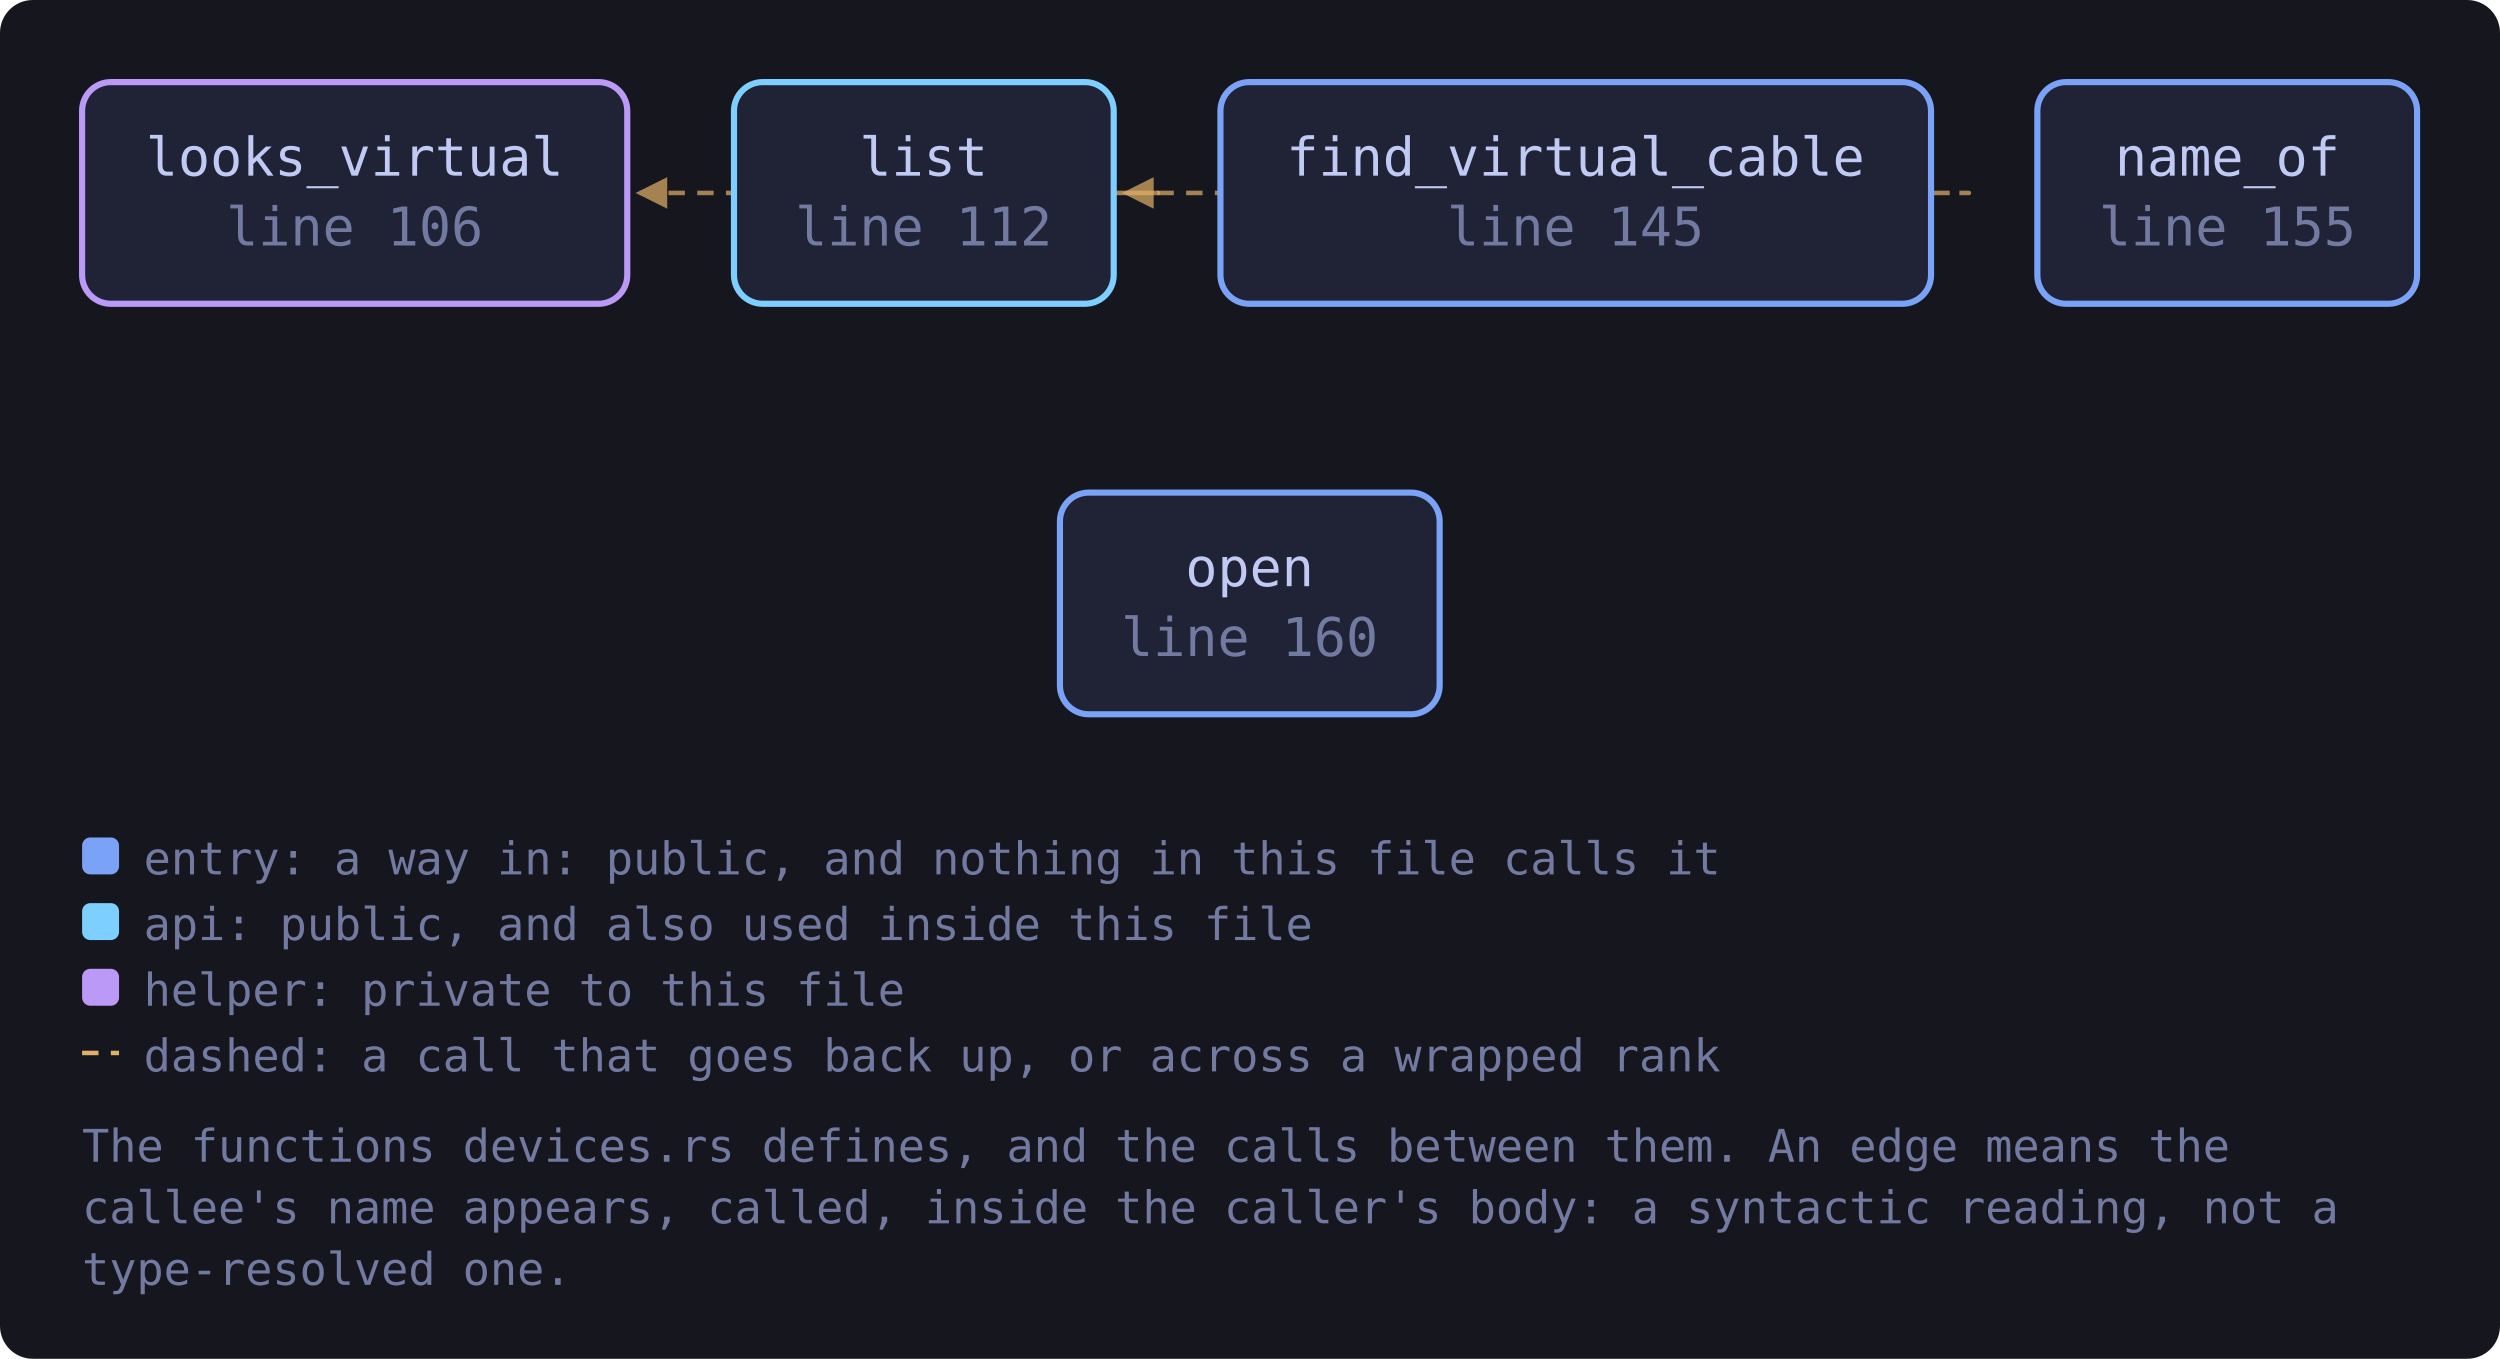
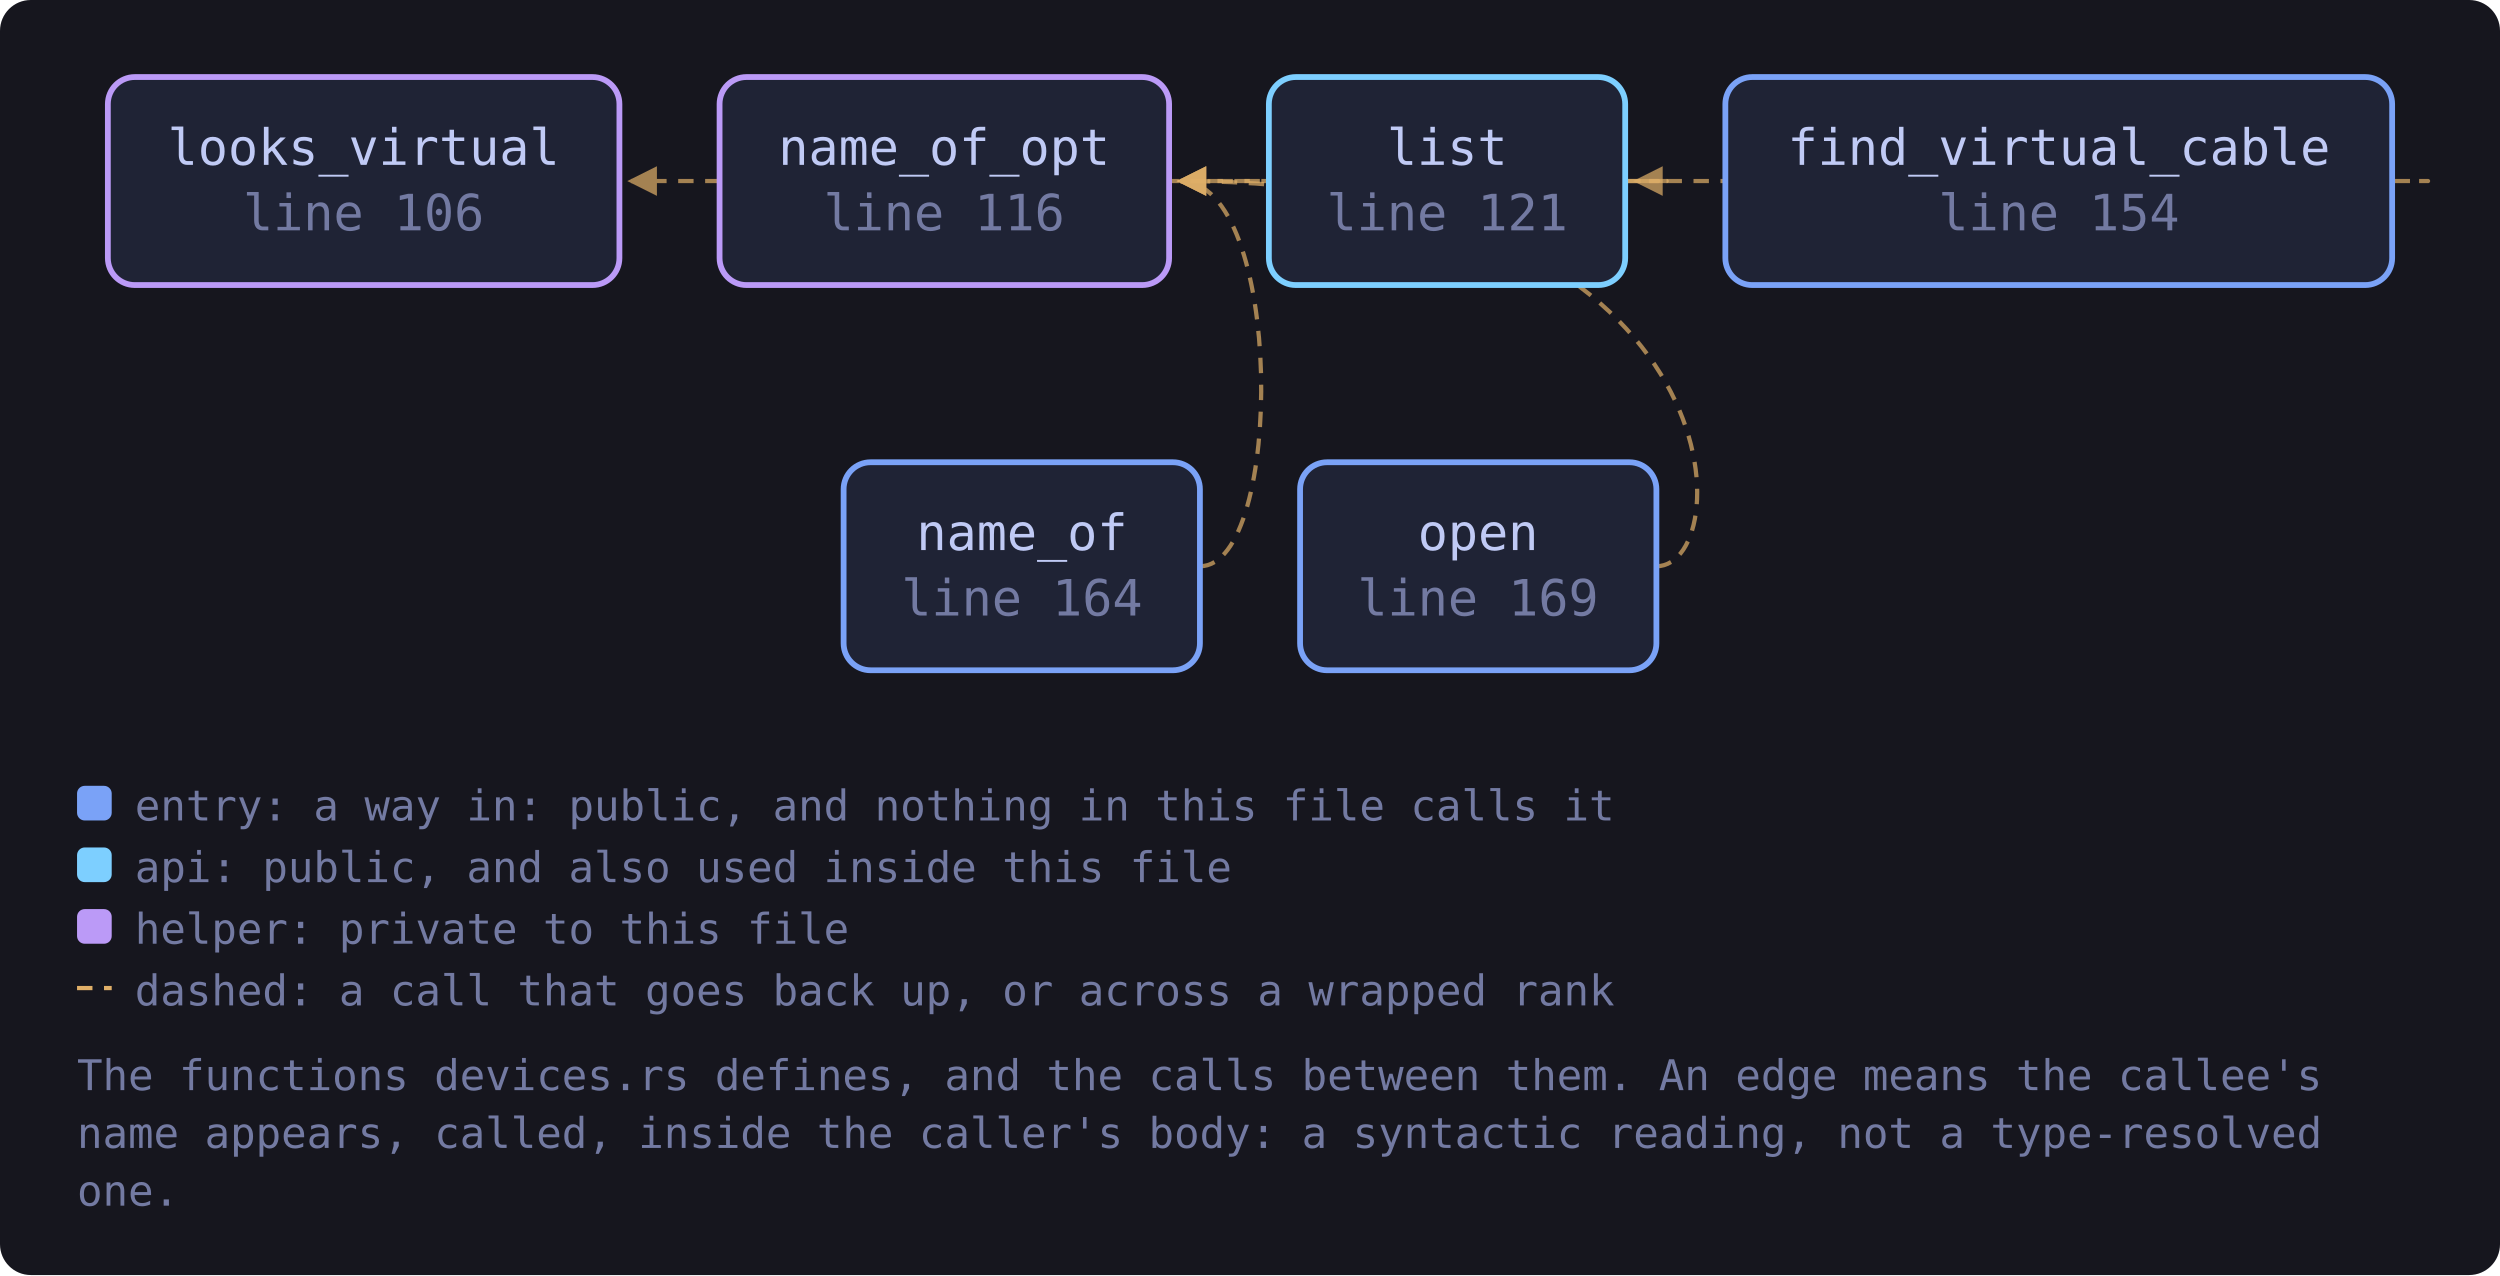
- <svg xmlns="http://www.w3.org/2000/svg" viewBox="0 0 609 331" width="609" height="331" style="max-width:100%;height:auto" role="img" aria-label="flowchart">
+ <svg xmlns="http://www.w3.org/2000/svg" viewBox="0 0 649 331" width="649" height="331" style="max-width:100%;height:auto" role="img" aria-label="flowchart">
  <defs>
    <marker id="a-muted" viewBox="0 0 8 8" refX="7" refY="4" markerWidth="7" markerHeight="7" orient="auto-start-reverse">
      <path d="M0 0 L8 4 L0 8 z" fill="var(--muted, #737aa2)" />
    </marker>
    <marker id="a-warn" viewBox="0 0 8 8" refX="7" refY="4" markerWidth="7" markerHeight="7" orient="auto-start-reverse">
      <path d="M0 0 L8 4 L0 8 z" fill="var(--warn, #e0af68)" />
    </marker>
    <marker id="a-accent" viewBox="0 0 8 8" refX="7" refY="4" markerWidth="7" markerHeight="7" orient="auto-start-reverse">
      <path d="M0 0 L8 4 L0 8 z" fill="var(--accent, #7aa2f7)" />
    </marker>
    <marker id="a-cyan" viewBox="0 0 8 8" refX="7" refY="4" markerWidth="7" markerHeight="7" orient="auto-start-reverse">
      <path d="M0 0 L8 4 L0 8 z" fill="var(--cyan, #7dcfff)" />
    </marker>
    <marker id="a-accent-2" viewBox="0 0 8 8" refX="7" refY="4" markerWidth="7" markerHeight="7" orient="auto-start-reverse">
      <path d="M0 0 L8 4 L0 8 z" fill="var(--accent-2, #bb9af7)" />
    </marker>
  </defs>
-   <rect x="0" y="0" width="609" height="331" fill="var(--bg-inset, #16161e)" rx="8" />
-   <path d="M470.3 47.0 C 492.3 47.0, 492.3 47.0, 274.3 47.0" fill="none" stroke="var(--warn, #e0af68)" stroke-width="1.1" opacity="0.7" stroke-dasharray="4 3" marker-end="url(#a-warn)" />
-   <path d="M271.3 47.0 C 293.3 47.0, 293.3 47.0, 155.8 47.0" fill="none" stroke="var(--warn, #e0af68)" stroke-width="1.1" opacity="0.7" stroke-dasharray="4 3" marker-end="url(#a-warn)" />
+   <rect x="0" y="0" width="649" height="331" fill="var(--bg-inset, #16161e)" rx="8" />
+   <path d="M621.0 47.0 C 643.0 47.0, 643.0 47.0, 424.9 47.0" fill="none" stroke="var(--warn, #e0af68)" stroke-width="1.1" opacity="0.7" stroke-dasharray="4 3" marker-end="url(#a-warn)" />
+   <path d="M421.9 47.0 C 443.9 47.0, 443.9 47.0, 163.8 47.0" fill="none" stroke="var(--warn, #e0af68)" stroke-width="1.1" opacity="0.7" stroke-dasharray="4 3" marker-end="url(#a-warn)" />
+   <path d="M421.9 47.0 C 443.9 47.0, 443.9 47.0, 306.4 47.0" fill="none" stroke="var(--warn, #e0af68)" stroke-width="1.1" opacity="0.7" stroke-dasharray="4 3" marker-end="url(#a-warn)" />
+   <path d="M311.5 147.0 C 333.5 147.0, 333.5 47.0, 306.4 47.0" fill="none" stroke="var(--warn, #e0af68)" stroke-width="1.1" opacity="0.7" stroke-dasharray="4 3" marker-end="url(#a-warn)" />
+   <path d="M430.0 147.0 C 452.0 147.0, 452.0 47.0, 306.4 47.0" fill="none" stroke="var(--warn, #e0af68)" stroke-width="1.1" opacity="0.7" stroke-dasharray="4 3" marker-end="url(#a-warn)" />
  <a href="https://github.com/tilas01/veilvoice/blob/main/crates/veilvoice-audio/src/devices.rs#L106" target="_blank" rel="noopener noreferrer">
-     <rect x="20.0" y="20.0" width="132.8" height="54.0" rx="7" fill="var(--bg-soft, #1f2335)" stroke="var(--accent-2, #bb9af7)" stroke-width="1.5" />
-     <text x="86.4" y="42.8" font-family="ui-monospace, SFMono-Regular, Menlo, Consolas, monospace" font-size="13" fill="var(--fg, #c0caf5)" text-anchor="middle">looks_virtual</text>
-     <text x="86.4" y="59.8" font-family="ui-monospace, SFMono-Regular, Menlo, Consolas, monospace" font-size="13" fill="var(--muted, #737aa2)" text-anchor="middle">line 106</text>
+     <rect x="28.0" y="20.0" width="132.8" height="54.0" rx="7" fill="var(--bg-soft, #1f2335)" stroke="var(--accent-2, #bb9af7)" stroke-width="1.5" />
+     <text x="94.4" y="42.8" font-family="ui-monospace, SFMono-Regular, Menlo, Consolas, monospace" font-size="13" fill="var(--fg, #c0caf5)" text-anchor="middle">looks_virtual</text>
+     <text x="94.4" y="59.8" font-family="ui-monospace, SFMono-Regular, Menlo, Consolas, monospace" font-size="13" fill="var(--muted, #737aa2)" text-anchor="middle">line 106</text>
  </a>
-   <a href="https://github.com/tilas01/veilvoice/blob/main/crates/veilvoice-audio/src/devices.rs#L112" target="_blank" rel="noopener noreferrer">
-     <rect x="178.8" y="20.0" width="92.5" height="54.0" rx="7" fill="var(--bg-soft, #1f2335)" stroke="var(--cyan, #7dcfff)" stroke-width="1.5" />
-     <text x="225.0" y="42.8" font-family="ui-monospace, SFMono-Regular, Menlo, Consolas, monospace" font-size="13" fill="var(--fg, #c0caf5)" text-anchor="middle">list</text>
-     <text x="225.0" y="59.8" font-family="ui-monospace, SFMono-Regular, Menlo, Consolas, monospace" font-size="13" fill="var(--muted, #737aa2)" text-anchor="middle">line 112</text>
+   <a href="https://github.com/tilas01/veilvoice/blob/main/crates/veilvoice-audio/src/devices.rs#L116" target="_blank" rel="noopener noreferrer">
+     <rect x="186.8" y="20.0" width="116.7" height="54.0" rx="7" fill="var(--bg-soft, #1f2335)" stroke="var(--accent-2, #bb9af7)" stroke-width="1.5" />
+     <text x="245.1" y="42.8" font-family="ui-monospace, SFMono-Regular, Menlo, Consolas, monospace" font-size="13" fill="var(--fg, #c0caf5)" text-anchor="middle">name_of_opt</text>
+     <text x="245.1" y="59.8" font-family="ui-monospace, SFMono-Regular, Menlo, Consolas, monospace" font-size="13" fill="var(--muted, #737aa2)" text-anchor="middle">line 116</text>
  </a>
-   <a href="https://github.com/tilas01/veilvoice/blob/main/crates/veilvoice-audio/src/devices.rs#L145" target="_blank" rel="noopener noreferrer">
-     <rect x="297.3" y="20.0" width="173.1" height="54.0" rx="7" fill="var(--bg-soft, #1f2335)" stroke="var(--accent, #7aa2f7)" stroke-width="1.5" />
-     <text x="383.8" y="42.8" font-family="ui-monospace, SFMono-Regular, Menlo, Consolas, monospace" font-size="13" fill="var(--fg, #c0caf5)" text-anchor="middle">find_virtual_cable</text>
-     <text x="383.8" y="59.8" font-family="ui-monospace, SFMono-Regular, Menlo, Consolas, monospace" font-size="13" fill="var(--muted, #737aa2)" text-anchor="middle">line 145</text>
+   <a href="https://github.com/tilas01/veilvoice/blob/main/crates/veilvoice-audio/src/devices.rs#L121" target="_blank" rel="noopener noreferrer">
+     <rect x="329.4" y="20.0" width="92.5" height="54.0" rx="7" fill="var(--bg-soft, #1f2335)" stroke="var(--cyan, #7dcfff)" stroke-width="1.5" />
+     <text x="375.7" y="42.8" font-family="ui-monospace, SFMono-Regular, Menlo, Consolas, monospace" font-size="13" fill="var(--fg, #c0caf5)" text-anchor="middle">list</text>
+     <text x="375.7" y="59.8" font-family="ui-monospace, SFMono-Regular, Menlo, Consolas, monospace" font-size="13" fill="var(--muted, #737aa2)" text-anchor="middle">line 121</text>
  </a>
-   <a href="https://github.com/tilas01/veilvoice/blob/main/crates/veilvoice-audio/src/devices.rs#L155" target="_blank" rel="noopener noreferrer">
-     <rect x="496.3" y="20.0" width="92.5" height="54.0" rx="7" fill="var(--bg-soft, #1f2335)" stroke="var(--accent, #7aa2f7)" stroke-width="1.5" />
-     <text x="542.6" y="42.8" font-family="ui-monospace, SFMono-Regular, Menlo, Consolas, monospace" font-size="13" fill="var(--fg, #c0caf5)" text-anchor="middle">name_of</text>
-     <text x="542.6" y="59.8" font-family="ui-monospace, SFMono-Regular, Menlo, Consolas, monospace" font-size="13" fill="var(--muted, #737aa2)" text-anchor="middle">line 155</text>
+   <a href="https://github.com/tilas01/veilvoice/blob/main/crates/veilvoice-audio/src/devices.rs#L154" target="_blank" rel="noopener noreferrer">
+     <rect x="447.9" y="20.0" width="173.1" height="54.0" rx="7" fill="var(--bg-soft, #1f2335)" stroke="var(--accent, #7aa2f7)" stroke-width="1.5" />
+     <text x="534.5" y="42.8" font-family="ui-monospace, SFMono-Regular, Menlo, Consolas, monospace" font-size="13" fill="var(--fg, #c0caf5)" text-anchor="middle">find_virtual_cable</text>
+     <text x="534.5" y="59.8" font-family="ui-monospace, SFMono-Regular, Menlo, Consolas, monospace" font-size="13" fill="var(--muted, #737aa2)" text-anchor="middle">line 154</text>
  </a>
-   <a href="https://github.com/tilas01/veilvoice/blob/main/crates/veilvoice-audio/src/devices.rs#L160" target="_blank" rel="noopener noreferrer">
-     <rect x="258.2" y="120.0" width="92.5" height="54.0" rx="7" fill="var(--bg-soft, #1f2335)" stroke="var(--accent, #7aa2f7)" stroke-width="1.5" />
-     <text x="304.4" y="142.8" font-family="ui-monospace, SFMono-Regular, Menlo, Consolas, monospace" font-size="13" fill="var(--fg, #c0caf5)" text-anchor="middle">open</text>
-     <text x="304.4" y="159.8" font-family="ui-monospace, SFMono-Regular, Menlo, Consolas, monospace" font-size="13" fill="var(--muted, #737aa2)" text-anchor="middle">line 160</text>
+   <a href="https://github.com/tilas01/veilvoice/blob/main/crates/veilvoice-audio/src/devices.rs#L164" target="_blank" rel="noopener noreferrer">
+     <rect x="219.0" y="120.0" width="92.5" height="54.0" rx="7" fill="var(--bg-soft, #1f2335)" stroke="var(--accent, #7aa2f7)" stroke-width="1.5" />
+     <text x="265.3" y="142.8" font-family="ui-monospace, SFMono-Regular, Menlo, Consolas, monospace" font-size="13" fill="var(--fg, #c0caf5)" text-anchor="middle">name_of</text>
+     <text x="265.3" y="159.8" font-family="ui-monospace, SFMono-Regular, Menlo, Consolas, monospace" font-size="13" fill="var(--muted, #737aa2)" text-anchor="middle">line 164</text>
+   </a>
+   <a href="https://github.com/tilas01/veilvoice/blob/main/crates/veilvoice-audio/src/devices.rs#L169" target="_blank" rel="noopener noreferrer">
+     <rect x="337.5" y="120.0" width="92.5" height="54.0" rx="7" fill="var(--bg-soft, #1f2335)" stroke="var(--accent, #7aa2f7)" stroke-width="1.5" />
+     <text x="383.7" y="142.8" font-family="ui-monospace, SFMono-Regular, Menlo, Consolas, monospace" font-size="13" fill="var(--fg, #c0caf5)" text-anchor="middle">open</text>
+     <text x="383.7" y="159.8" font-family="ui-monospace, SFMono-Regular, Menlo, Consolas, monospace" font-size="13" fill="var(--muted, #737aa2)" text-anchor="middle">line 169</text>
  </a>
  <rect x="20.0" y="204.0" width="9" height="9" rx="2" fill="var(--accent, #7aa2f7)" />
  <text x="35.0" y="213.0" font-family="ui-monospace, SFMono-Regular, Menlo, Consolas, monospace" font-size="11" fill="var(--muted, #737aa2)">entry: a way in: public, and nothing in this file calls it</text>
  <rect x="20.0" y="220.0" width="9" height="9" rx="2" fill="var(--cyan, #7dcfff)" />
  <text x="35.0" y="229.0" font-family="ui-monospace, SFMono-Regular, Menlo, Consolas, monospace" font-size="11" fill="var(--muted, #737aa2)">api: public, and also used inside this file</text>
  <rect x="20.0" y="236.0" width="9" height="9" rx="2" fill="var(--accent-2, #bb9af7)" />
  <text x="35.0" y="245.0" font-family="ui-monospace, SFMono-Regular, Menlo, Consolas, monospace" font-size="11" fill="var(--muted, #737aa2)">helper: private to this file</text>
  <path d="M20.0 256.5 L29.0 256.5" stroke="var(--warn, #e0af68)" stroke-width="1.1" stroke-dasharray="4 3" />
  <text x="35.0" y="261.0" font-family="ui-monospace, SFMono-Regular, Menlo, Consolas, monospace" font-size="11" fill="var(--muted, #737aa2)">dashed: a call that goes back up, or across a wrapped rank</text>
-   <text x="20.0" y="283.0" font-family="ui-monospace, SFMono-Regular, Menlo, Consolas, monospace" font-size="11" fill="var(--muted, #737aa2)">The functions devices.rs defines, and the calls between them. An edge means the</text>
-   <text x="20.0" y="298.0" font-family="ui-monospace, SFMono-Regular, Menlo, Consolas, monospace" font-size="11" fill="var(--muted, #737aa2)">callee's name appears, called, inside the caller's body: a syntactic reading, not a</text>
-   <text x="20.0" y="313.0" font-family="ui-monospace, SFMono-Regular, Menlo, Consolas, monospace" font-size="11" fill="var(--muted, #737aa2)">type-resolved one.</text>
+   <text x="20.0" y="283.0" font-family="ui-monospace, SFMono-Regular, Menlo, Consolas, monospace" font-size="11" fill="var(--muted, #737aa2)">The functions devices.rs defines, and the calls between them. An edge means the callee's</text>
+   <text x="20.0" y="298.0" font-family="ui-monospace, SFMono-Regular, Menlo, Consolas, monospace" font-size="11" fill="var(--muted, #737aa2)">name appears, called, inside the caller's body: a syntactic reading, not a type-resolved</text>
+   <text x="20.0" y="313.0" font-family="ui-monospace, SFMono-Regular, Menlo, Consolas, monospace" font-size="11" fill="var(--muted, #737aa2)">one.</text>
</svg>
